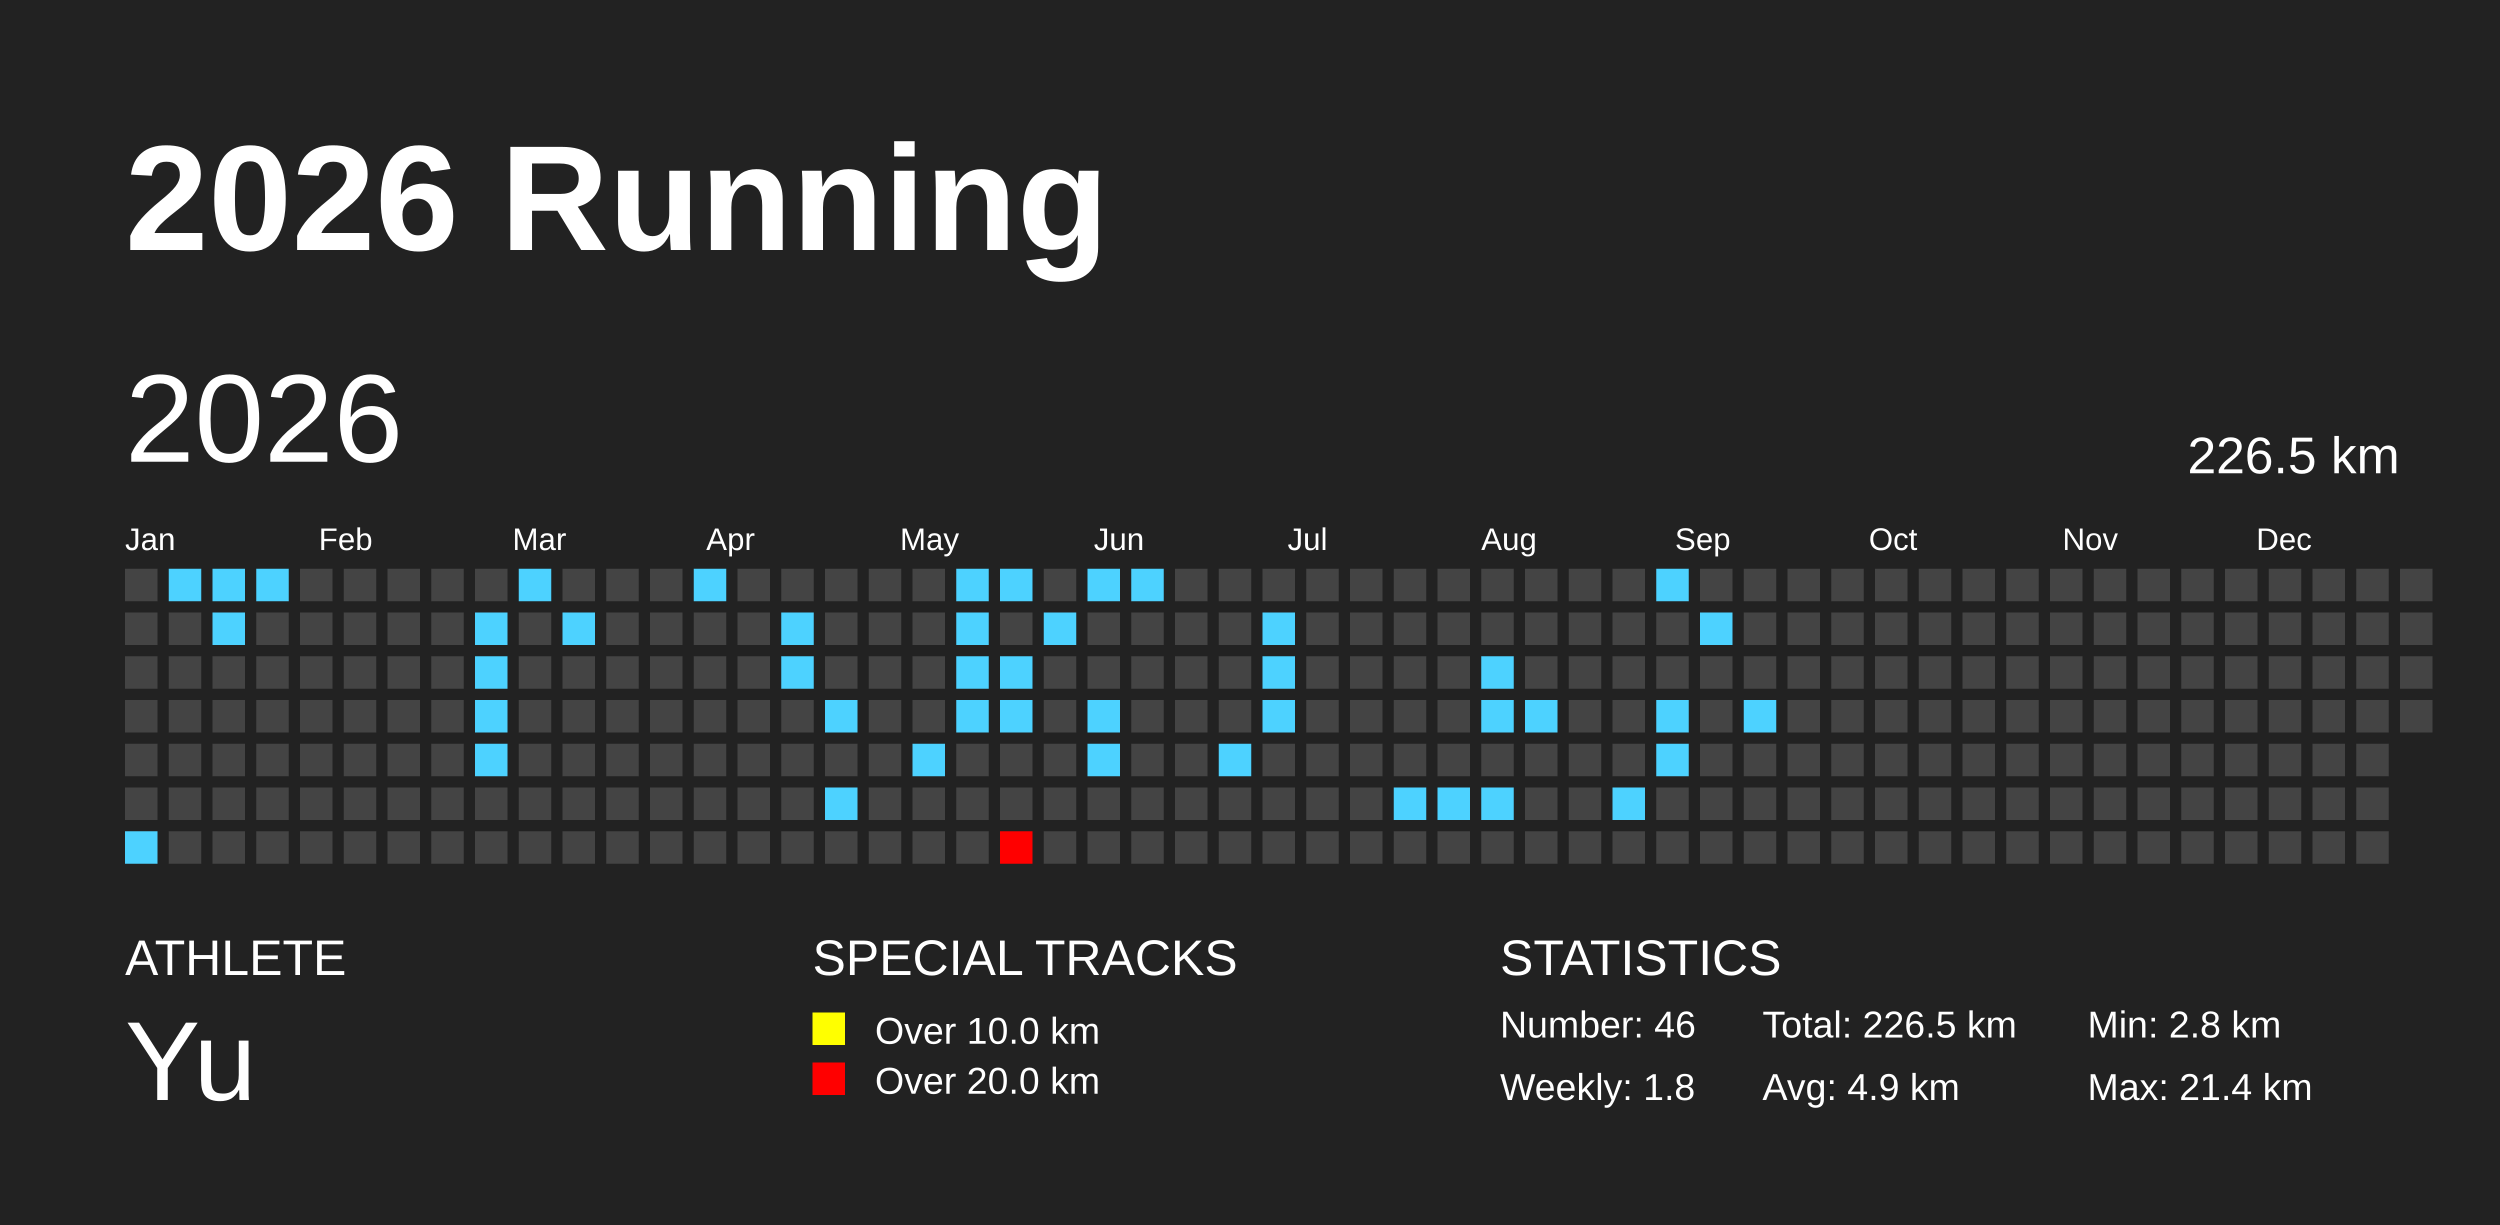
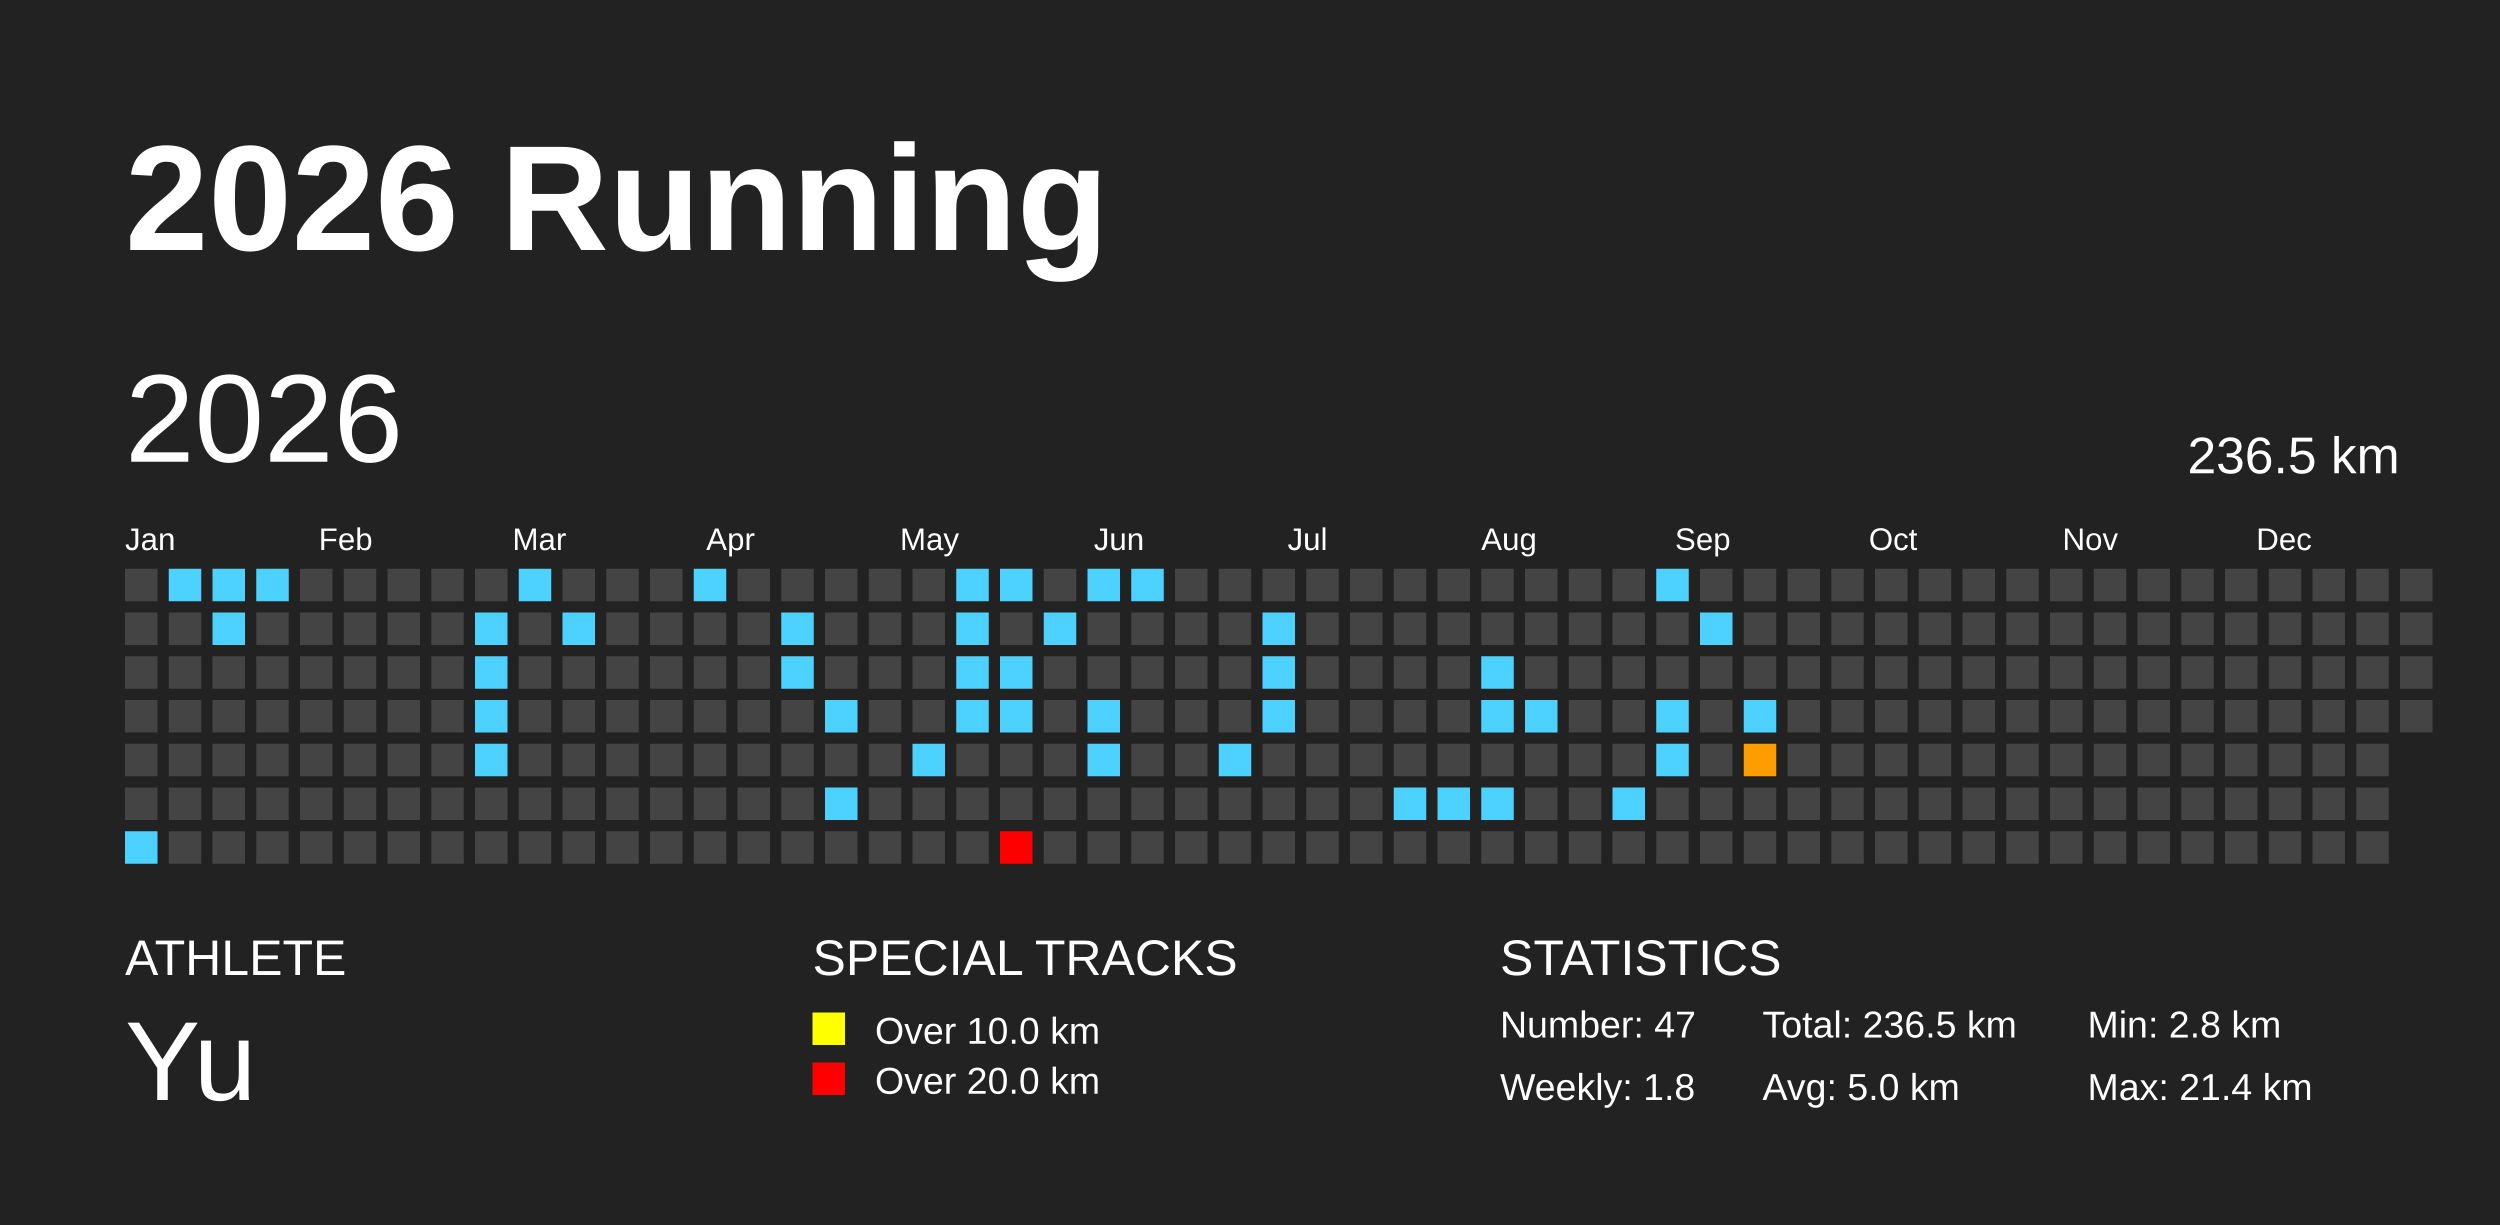
<svg xmlns="http://www.w3.org/2000/svg" baseProfile="full" height="98mm" version="1.1" viewBox="0,0,200,98" width="200mm">
  <defs />
  <rect fill="#222222" height="98" width="200" x="0" y="0" />
  <text fill="#FFFFFF" style="font-size:12px; font-family:Arial; font-weight:bold;" x="10" y="20">2026 Running</text>
  <text fill="#FFFFFF" style="font-size:4px; font-family:Arial" x="10" y="78">ATHLETE</text>
  <text fill="#FFFFFF" style="font-size:9px; font-family:Arial" x="10" y="88">Yu</text>
  <text fill="#FFFFFF" style="font-size:4px; font-family:Arial" x="65" y="78">SPECIAL TRACKS</text>
  <rect fill="yellow" height="2.6" width="2.6" x="65" y="81" />
  <text fill="#FFFFFF" style="font-size:3px; font-family:Arial" x="70" y="83.5">Over 10.0 km</text>
  <rect fill="red" height="2.6" width="2.6" x="65" y="85" />
  <text fill="#FFFFFF" style="font-size:3px; font-family:Arial" x="70" y="87.5">Over 20.0 km</text>
  <text fill="#FFFFFF" style="font-size:4px; font-family:Arial" x="120" y="78">STATISTICS</text>
-   <text fill="#FFFFFF" style="font-size:3px; font-family:Arial" x="120" y="83">Number: 46</text>
+   <text fill="#FFFFFF" style="font-size:3px; font-family:Arial" x="120" y="83">Number: 47</text>
  <text fill="#FFFFFF" style="font-size:3px; font-family:Arial" x="120" y="88">Weekly: 1.8</text>
-   <text fill="#FFFFFF" style="font-size:3px; font-family:Arial" x="141" y="83">Total: 226.5 km</text>
-   <text fill="#FFFFFF" style="font-size:3px; font-family:Arial" x="141" y="88">Avg: 4.9 km</text>
+   <text fill="#FFFFFF" style="font-size:3px; font-family:Arial" x="141" y="83">Total: 236.5 km</text>
+   <text fill="#FFFFFF" style="font-size:3px; font-family:Arial" x="141" y="88">Avg: 5.0 km</text>
  <text fill="#FFFFFF" style="font-size:3px; font-family:Arial" x="167" y="83">Min: 2.8 km</text>
  <text fill="#FFFFFF" style="font-size:3px; font-family:Arial" x="167" y="88">Max: 21.4 km</text>
  <text dominant-baseline="hanging" fill="#FFFFFF" style="font-size:10.0px; font-family:Arial;" x="10" y="30">2026</text>
-   <text dominant-baseline="hanging" fill="#FFFFFF" style="font-size:4.125px; font-family:Arial;" x="175" y="35">226.5 km</text>
+   <text dominant-baseline="hanging" fill="#FFFFFF" style="font-size:4.125px; font-family:Arial;" x="175" y="35">236.5 km</text>
  <text fill="#FFFFFF" style="font-size:2.5px; font-family:Arial" x="10.0" y="44">Jan</text>
  <text fill="#FFFFFF" style="font-size:2.5px; font-family:Arial" x="25.5" y="44">Feb</text>
  <text fill="#FFFFFF" style="font-size:2.5px; font-family:Arial" x="41.0" y="44">Mar</text>
  <text fill="#FFFFFF" style="font-size:2.5px; font-family:Arial" x="56.5" y="44">Apr</text>
  <text fill="#FFFFFF" style="font-size:2.5px; font-family:Arial" x="72.0" y="44">May</text>
  <text fill="#FFFFFF" style="font-size:2.5px; font-family:Arial" x="87.5" y="44">Jun</text>
  <text fill="#FFFFFF" style="font-size:2.5px; font-family:Arial" x="103.0" y="44">Jul</text>
  <text fill="#FFFFFF" style="font-size:2.5px; font-family:Arial" x="118.5" y="44">Aug</text>
  <text fill="#FFFFFF" style="font-size:2.5px; font-family:Arial" x="134.0" y="44">Sep</text>
  <text fill="#FFFFFF" style="font-size:2.5px; font-family:Arial" x="149.5" y="44">Oct</text>
  <text fill="#FFFFFF" style="font-size:2.5px; font-family:Arial" x="165.0" y="44">Nov</text>
  <text fill="#FFFFFF" style="font-size:2.5px; font-family:Arial" x="180.5" y="44">Dec</text>
  <rect fill="#444444" height="2.6" width="2.6" x="10.0" y="45.5" />
  <rect fill="#444444" height="2.6" width="2.6" x="10.0" y="49.0" />
  <rect fill="#444444" height="2.6" width="2.6" x="10.0" y="52.5" />
  <rect fill="#444444" height="2.6" width="2.6" x="10.0" y="56.0" />
  <rect fill="#444444" height="2.6" width="2.6" x="10.0" y="59.5" />
  <rect fill="#444444" height="2.6" width="2.6" x="10.0" y="63.0" />
  <rect fill="#4dd2ff" height="2.6" width="2.6" x="10.0" y="66.5" />
  <rect fill="#4dd2ff" height="2.6" width="2.6" x="13.5" y="45.5" />
  <rect fill="#444444" height="2.6" width="2.6" x="13.5" y="49.0" />
  <rect fill="#444444" height="2.6" width="2.6" x="13.5" y="52.5" />
  <rect fill="#444444" height="2.6" width="2.6" x="13.5" y="56.0" />
  <rect fill="#444444" height="2.6" width="2.6" x="13.5" y="59.5" />
  <rect fill="#444444" height="2.6" width="2.6" x="13.5" y="63.0" />
  <rect fill="#444444" height="2.6" width="2.6" x="13.5" y="66.5" />
  <rect fill="#4dd2ff" height="2.6" width="2.6" x="17.0" y="45.5" />
  <rect fill="#4dd2ff" height="2.6" width="2.6" x="17.0" y="49.0" />
  <rect fill="#444444" height="2.6" width="2.6" x="17.0" y="52.5" />
  <rect fill="#444444" height="2.6" width="2.6" x="17.0" y="56.0" />
  <rect fill="#444444" height="2.6" width="2.6" x="17.0" y="59.5" />
  <rect fill="#444444" height="2.6" width="2.6" x="17.0" y="63.0" />
  <rect fill="#444444" height="2.6" width="2.6" x="17.0" y="66.5" />
  <rect fill="#4dd2ff" height="2.6" width="2.6" x="20.5" y="45.5" />
  <rect fill="#444444" height="2.6" width="2.6" x="20.5" y="49.0" />
  <rect fill="#444444" height="2.6" width="2.6" x="20.5" y="52.5" />
  <rect fill="#444444" height="2.6" width="2.6" x="20.5" y="56.0" />
  <rect fill="#444444" height="2.6" width="2.6" x="20.5" y="59.5" />
  <rect fill="#444444" height="2.6" width="2.6" x="20.5" y="63.0" />
  <rect fill="#444444" height="2.6" width="2.6" x="20.5" y="66.5" />
  <rect fill="#444444" height="2.6" width="2.6" x="24.0" y="45.5" />
  <rect fill="#444444" height="2.6" width="2.6" x="24.0" y="49.0" />
  <rect fill="#444444" height="2.6" width="2.6" x="24.0" y="52.5" />
  <rect fill="#444444" height="2.6" width="2.6" x="24.0" y="56.0" />
  <rect fill="#444444" height="2.6" width="2.6" x="24.0" y="59.5" />
  <rect fill="#444444" height="2.6" width="2.6" x="24.0" y="63.0" />
  <rect fill="#444444" height="2.6" width="2.6" x="24.0" y="66.5" />
  <rect fill="#444444" height="2.6" width="2.6" x="27.5" y="45.5" />
  <rect fill="#444444" height="2.6" width="2.6" x="27.5" y="49.0" />
  <rect fill="#444444" height="2.6" width="2.6" x="27.5" y="52.5" />
  <rect fill="#444444" height="2.6" width="2.6" x="27.5" y="56.0" />
  <rect fill="#444444" height="2.6" width="2.6" x="27.5" y="59.5" />
  <rect fill="#444444" height="2.6" width="2.6" x="27.5" y="63.0" />
  <rect fill="#444444" height="2.6" width="2.6" x="27.5" y="66.5" />
  <rect fill="#444444" height="2.6" width="2.6" x="31.0" y="45.5" />
  <rect fill="#444444" height="2.6" width="2.6" x="31.0" y="49.0" />
  <rect fill="#444444" height="2.6" width="2.6" x="31.0" y="52.5" />
  <rect fill="#444444" height="2.6" width="2.6" x="31.0" y="56.0" />
  <rect fill="#444444" height="2.6" width="2.6" x="31.0" y="59.5" />
  <rect fill="#444444" height="2.6" width="2.6" x="31.0" y="63.0" />
  <rect fill="#444444" height="2.6" width="2.6" x="31.0" y="66.5" />
  <rect fill="#444444" height="2.6" width="2.6" x="34.5" y="45.5" />
  <rect fill="#444444" height="2.6" width="2.6" x="34.5" y="49.0" />
  <rect fill="#444444" height="2.6" width="2.6" x="34.5" y="52.5" />
  <rect fill="#444444" height="2.6" width="2.6" x="34.5" y="56.0" />
  <rect fill="#444444" height="2.6" width="2.6" x="34.5" y="59.5" />
  <rect fill="#444444" height="2.6" width="2.6" x="34.5" y="63.0" />
  <rect fill="#444444" height="2.6" width="2.6" x="34.5" y="66.5" />
  <rect fill="#444444" height="2.6" width="2.6" x="38.0" y="45.5" />
  <rect fill="#4dd2ff" height="2.6" width="2.6" x="38.0" y="49.0" />
  <rect fill="#4dd2ff" height="2.6" width="2.6" x="38.0" y="52.5" />
  <rect fill="#4dd2ff" height="2.6" width="2.6" x="38.0" y="56.0" />
  <rect fill="#4dd2ff" height="2.6" width="2.6" x="38.0" y="59.5" />
  <rect fill="#444444" height="2.6" width="2.6" x="38.0" y="63.0" />
  <rect fill="#444444" height="2.6" width="2.6" x="38.0" y="66.5" />
  <rect fill="#4dd2ff" height="2.6" width="2.6" x="41.5" y="45.5" />
  <rect fill="#444444" height="2.6" width="2.6" x="41.5" y="49.0" />
  <rect fill="#444444" height="2.6" width="2.6" x="41.5" y="52.5" />
  <rect fill="#444444" height="2.6" width="2.6" x="41.5" y="56.0" />
  <rect fill="#444444" height="2.6" width="2.6" x="41.5" y="59.5" />
  <rect fill="#444444" height="2.6" width="2.6" x="41.5" y="63.0" />
  <rect fill="#444444" height="2.6" width="2.6" x="41.5" y="66.5" />
  <rect fill="#444444" height="2.6" width="2.6" x="45.0" y="45.5" />
  <rect fill="#4dd2ff" height="2.6" width="2.6" x="45.0" y="49.0" />
  <rect fill="#444444" height="2.6" width="2.6" x="45.0" y="52.5" />
  <rect fill="#444444" height="2.6" width="2.6" x="45.0" y="56.0" />
  <rect fill="#444444" height="2.6" width="2.6" x="45.0" y="59.5" />
  <rect fill="#444444" height="2.6" width="2.6" x="45.0" y="63.0" />
  <rect fill="#444444" height="2.6" width="2.6" x="45.0" y="66.5" />
  <rect fill="#444444" height="2.6" width="2.6" x="48.5" y="45.5" />
  <rect fill="#444444" height="2.6" width="2.6" x="48.5" y="49.0" />
  <rect fill="#444444" height="2.6" width="2.6" x="48.5" y="52.5" />
  <rect fill="#444444" height="2.6" width="2.6" x="48.5" y="56.0" />
  <rect fill="#444444" height="2.6" width="2.6" x="48.5" y="59.5" />
  <rect fill="#444444" height="2.6" width="2.6" x="48.5" y="63.0" />
  <rect fill="#444444" height="2.6" width="2.6" x="48.5" y="66.5" />
  <rect fill="#444444" height="2.6" width="2.6" x="52.0" y="45.5" />
  <rect fill="#444444" height="2.6" width="2.6" x="52.0" y="49.0" />
  <rect fill="#444444" height="2.6" width="2.6" x="52.0" y="52.5" />
  <rect fill="#444444" height="2.6" width="2.6" x="52.0" y="56.0" />
  <rect fill="#444444" height="2.6" width="2.6" x="52.0" y="59.5" />
  <rect fill="#444444" height="2.6" width="2.6" x="52.0" y="63.0" />
  <rect fill="#444444" height="2.6" width="2.6" x="52.0" y="66.5" />
  <rect fill="#4dd2ff" height="2.6" width="2.6" x="55.5" y="45.5" />
  <rect fill="#444444" height="2.6" width="2.6" x="55.5" y="49.0" />
  <rect fill="#444444" height="2.6" width="2.6" x="55.5" y="52.5" />
  <rect fill="#444444" height="2.6" width="2.6" x="55.5" y="56.0" />
  <rect fill="#444444" height="2.6" width="2.6" x="55.5" y="59.5" />
  <rect fill="#444444" height="2.6" width="2.6" x="55.5" y="63.0" />
  <rect fill="#444444" height="2.6" width="2.6" x="55.5" y="66.5" />
  <rect fill="#444444" height="2.6" width="2.6" x="59.0" y="45.5" />
  <rect fill="#444444" height="2.6" width="2.6" x="59.0" y="49.0" />
  <rect fill="#444444" height="2.6" width="2.6" x="59.0" y="52.5" />
  <rect fill="#444444" height="2.6" width="2.6" x="59.0" y="56.0" />
  <rect fill="#444444" height="2.6" width="2.6" x="59.0" y="59.5" />
  <rect fill="#444444" height="2.6" width="2.6" x="59.0" y="63.0" />
  <rect fill="#444444" height="2.6" width="2.6" x="59.0" y="66.5" />
  <rect fill="#444444" height="2.6" width="2.6" x="62.5" y="45.5" />
  <rect fill="#4dd2ff" height="2.6" width="2.6" x="62.5" y="49.0" />
  <rect fill="#4dd2ff" height="2.6" width="2.6" x="62.5" y="52.5" />
  <rect fill="#444444" height="2.6" width="2.6" x="62.5" y="56.0" />
  <rect fill="#444444" height="2.6" width="2.6" x="62.5" y="59.5" />
  <rect fill="#444444" height="2.6" width="2.6" x="62.5" y="63.0" />
  <rect fill="#444444" height="2.6" width="2.6" x="62.5" y="66.5" />
  <rect fill="#444444" height="2.6" width="2.6" x="66.0" y="45.5" />
  <rect fill="#444444" height="2.6" width="2.6" x="66.0" y="49.0" />
  <rect fill="#444444" height="2.6" width="2.6" x="66.0" y="52.5" />
  <rect fill="#4dd2ff" height="2.6" width="2.6" x="66.0" y="56.0" />
  <rect fill="#444444" height="2.6" width="2.6" x="66.0" y="59.5" />
  <rect fill="#4dd2ff" height="2.6" width="2.6" x="66.0" y="63.0" />
  <rect fill="#444444" height="2.6" width="2.6" x="66.0" y="66.5" />
  <rect fill="#444444" height="2.6" width="2.6" x="69.5" y="45.5" />
  <rect fill="#444444" height="2.6" width="2.6" x="69.5" y="49.0" />
  <rect fill="#444444" height="2.6" width="2.6" x="69.5" y="52.5" />
  <rect fill="#444444" height="2.6" width="2.6" x="69.5" y="56.0" />
  <rect fill="#444444" height="2.6" width="2.6" x="69.5" y="59.5" />
  <rect fill="#444444" height="2.6" width="2.6" x="69.5" y="63.0" />
  <rect fill="#444444" height="2.6" width="2.6" x="69.5" y="66.5" />
  <rect fill="#444444" height="2.6" width="2.6" x="73.0" y="45.5" />
  <rect fill="#444444" height="2.6" width="2.6" x="73.0" y="49.0" />
  <rect fill="#444444" height="2.6" width="2.6" x="73.0" y="52.5" />
  <rect fill="#444444" height="2.6" width="2.6" x="73.0" y="56.0" />
  <rect fill="#4dd2ff" height="2.6" width="2.6" x="73.0" y="59.5" />
  <rect fill="#444444" height="2.6" width="2.6" x="73.0" y="63.0" />
  <rect fill="#444444" height="2.6" width="2.6" x="73.0" y="66.5" />
  <rect fill="#4dd2ff" height="2.6" width="2.6" x="76.5" y="45.5" />
  <rect fill="#4dd2ff" height="2.6" width="2.6" x="76.5" y="49.0" />
  <rect fill="#4dd2ff" height="2.6" width="2.6" x="76.5" y="52.5" />
  <rect fill="#4dd2ff" height="2.6" width="2.6" x="76.5" y="56.0" />
  <rect fill="#444444" height="2.6" width="2.6" x="76.5" y="59.5" />
  <rect fill="#444444" height="2.6" width="2.6" x="76.5" y="63.0" />
  <rect fill="#444444" height="2.6" width="2.6" x="76.5" y="66.5" />
  <rect fill="#4dd2ff" height="2.6" width="2.6" x="80.0" y="45.5" />
  <rect fill="#444444" height="2.6" width="2.6" x="80.0" y="49.0" />
  <rect fill="#4dd2ff" height="2.6" width="2.6" x="80.0" y="52.5" />
  <rect fill="#4dd2ff" height="2.6" width="2.6" x="80.0" y="56.0" />
  <rect fill="#444444" height="2.6" width="2.6" x="80.0" y="59.5" />
  <rect fill="#444444" height="2.6" width="2.6" x="80.0" y="63.0" />
  <rect fill="red" height="2.6" width="2.6" x="80.0" y="66.5" />
  <rect fill="#444444" height="2.6" width="2.6" x="83.5" y="45.5" />
  <rect fill="#4dd2ff" height="2.6" width="2.6" x="83.5" y="49.0" />
  <rect fill="#444444" height="2.6" width="2.6" x="83.5" y="52.5" />
  <rect fill="#444444" height="2.6" width="2.6" x="83.5" y="56.0" />
  <rect fill="#444444" height="2.6" width="2.6" x="83.5" y="59.5" />
  <rect fill="#444444" height="2.6" width="2.6" x="83.5" y="63.0" />
  <rect fill="#444444" height="2.6" width="2.6" x="83.5" y="66.5" />
  <rect fill="#4dd2ff" height="2.6" width="2.6" x="87.0" y="45.5" />
  <rect fill="#444444" height="2.6" width="2.6" x="87.0" y="49.0" />
  <rect fill="#444444" height="2.6" width="2.6" x="87.0" y="52.5" />
  <rect fill="#4dd2ff" height="2.6" width="2.6" x="87.0" y="56.0" />
  <rect fill="#4dd2ff" height="2.6" width="2.6" x="87.0" y="59.5" />
  <rect fill="#444444" height="2.6" width="2.6" x="87.0" y="63.0" />
  <rect fill="#444444" height="2.6" width="2.6" x="87.0" y="66.5" />
  <rect fill="#4dd2ff" height="2.6" width="2.6" x="90.5" y="45.5" />
  <rect fill="#444444" height="2.6" width="2.6" x="90.5" y="49.0" />
  <rect fill="#444444" height="2.6" width="2.6" x="90.5" y="52.5" />
  <rect fill="#444444" height="2.6" width="2.6" x="90.5" y="56.0" />
  <rect fill="#444444" height="2.6" width="2.6" x="90.5" y="59.5" />
  <rect fill="#444444" height="2.6" width="2.6" x="90.5" y="63.0" />
  <rect fill="#444444" height="2.6" width="2.6" x="90.5" y="66.5" />
  <rect fill="#444444" height="2.6" width="2.6" x="94.0" y="45.5" />
  <rect fill="#444444" height="2.6" width="2.6" x="94.0" y="49.0" />
  <rect fill="#444444" height="2.6" width="2.6" x="94.0" y="52.5" />
  <rect fill="#444444" height="2.6" width="2.6" x="94.0" y="56.0" />
  <rect fill="#444444" height="2.6" width="2.6" x="94.0" y="59.5" />
  <rect fill="#444444" height="2.6" width="2.6" x="94.0" y="63.0" />
  <rect fill="#444444" height="2.6" width="2.6" x="94.0" y="66.5" />
  <rect fill="#444444" height="2.6" width="2.6" x="97.5" y="45.5" />
  <rect fill="#444444" height="2.6" width="2.6" x="97.5" y="49.0" />
  <rect fill="#444444" height="2.6" width="2.6" x="97.5" y="52.5" />
  <rect fill="#444444" height="2.6" width="2.6" x="97.5" y="56.0" />
  <rect fill="#4dd2ff" height="2.6" width="2.6" x="97.5" y="59.5" />
  <rect fill="#444444" height="2.6" width="2.6" x="97.5" y="63.0" />
  <rect fill="#444444" height="2.6" width="2.6" x="97.5" y="66.5" />
  <rect fill="#444444" height="2.6" width="2.6" x="101.0" y="45.5" />
  <rect fill="#4dd2ff" height="2.6" width="2.6" x="101.0" y="49.0" />
  <rect fill="#4dd2ff" height="2.6" width="2.6" x="101.0" y="52.5" />
  <rect fill="#4dd2ff" height="2.6" width="2.6" x="101.0" y="56.0" />
  <rect fill="#444444" height="2.6" width="2.6" x="101.0" y="59.5" />
  <rect fill="#444444" height="2.6" width="2.6" x="101.0" y="63.0" />
  <rect fill="#444444" height="2.6" width="2.6" x="101.0" y="66.5" />
  <rect fill="#444444" height="2.6" width="2.6" x="104.5" y="45.5" />
  <rect fill="#444444" height="2.6" width="2.6" x="104.5" y="49.0" />
  <rect fill="#444444" height="2.6" width="2.6" x="104.5" y="52.5" />
  <rect fill="#444444" height="2.6" width="2.6" x="104.5" y="56.0" />
  <rect fill="#444444" height="2.6" width="2.6" x="104.5" y="59.5" />
  <rect fill="#444444" height="2.6" width="2.6" x="104.5" y="63.0" />
  <rect fill="#444444" height="2.6" width="2.6" x="104.5" y="66.5" />
  <rect fill="#444444" height="2.6" width="2.6" x="108.0" y="45.5" />
  <rect fill="#444444" height="2.6" width="2.6" x="108.0" y="49.0" />
  <rect fill="#444444" height="2.6" width="2.6" x="108.0" y="52.5" />
  <rect fill="#444444" height="2.6" width="2.6" x="108.0" y="56.0" />
  <rect fill="#444444" height="2.6" width="2.6" x="108.0" y="59.5" />
  <rect fill="#444444" height="2.6" width="2.6" x="108.0" y="63.0" />
  <rect fill="#444444" height="2.6" width="2.6" x="108.0" y="66.5" />
  <rect fill="#444444" height="2.6" width="2.6" x="111.5" y="45.5" />
  <rect fill="#444444" height="2.6" width="2.6" x="111.5" y="49.0" />
  <rect fill="#444444" height="2.6" width="2.6" x="111.5" y="52.5" />
  <rect fill="#444444" height="2.6" width="2.6" x="111.5" y="56.0" />
  <rect fill="#444444" height="2.6" width="2.6" x="111.5" y="59.5" />
  <rect fill="#4dd2ff" height="2.6" width="2.6" x="111.5" y="63.0" />
  <rect fill="#444444" height="2.6" width="2.6" x="111.5" y="66.5" />
  <rect fill="#444444" height="2.6" width="2.6" x="115.0" y="45.5" />
  <rect fill="#444444" height="2.6" width="2.6" x="115.0" y="49.0" />
  <rect fill="#444444" height="2.6" width="2.6" x="115.0" y="52.5" />
  <rect fill="#444444" height="2.6" width="2.6" x="115.0" y="56.0" />
  <rect fill="#444444" height="2.6" width="2.6" x="115.0" y="59.5" />
  <rect fill="#4dd2ff" height="2.6" width="2.6" x="115.0" y="63.0" />
  <rect fill="#444444" height="2.6" width="2.6" x="115.0" y="66.5" />
  <rect fill="#444444" height="2.6" width="2.6" x="118.5" y="45.5" />
  <rect fill="#444444" height="2.6" width="2.6" x="118.5" y="49.0" />
  <rect fill="#4dd2ff" height="2.6" width="2.6" x="118.5" y="52.5" />
  <rect fill="#4dd2ff" height="2.6" width="2.6" x="118.5" y="56.0" />
  <rect fill="#444444" height="2.6" width="2.6" x="118.5" y="59.5" />
  <rect fill="#4dd2ff" height="2.6" width="2.6" x="118.5" y="63.0" />
  <rect fill="#444444" height="2.6" width="2.6" x="118.5" y="66.5" />
  <rect fill="#444444" height="2.6" width="2.6" x="122.0" y="45.5" />
  <rect fill="#444444" height="2.6" width="2.6" x="122.0" y="49.0" />
  <rect fill="#444444" height="2.6" width="2.6" x="122.0" y="52.5" />
  <rect fill="#4dd2ff" height="2.6" width="2.6" x="122.0" y="56.0" />
  <rect fill="#444444" height="2.6" width="2.6" x="122.0" y="59.5" />
  <rect fill="#444444" height="2.6" width="2.6" x="122.0" y="63.0" />
  <rect fill="#444444" height="2.6" width="2.6" x="122.0" y="66.5" />
  <rect fill="#444444" height="2.6" width="2.6" x="125.5" y="45.5" />
  <rect fill="#444444" height="2.6" width="2.6" x="125.5" y="49.0" />
  <rect fill="#444444" height="2.6" width="2.6" x="125.5" y="52.5" />
  <rect fill="#444444" height="2.6" width="2.6" x="125.5" y="56.0" />
  <rect fill="#444444" height="2.6" width="2.6" x="125.5" y="59.5" />
  <rect fill="#444444" height="2.6" width="2.6" x="125.5" y="63.0" />
  <rect fill="#444444" height="2.6" width="2.6" x="125.5" y="66.5" />
  <rect fill="#444444" height="2.6" width="2.6" x="129.0" y="45.5" />
  <rect fill="#444444" height="2.6" width="2.6" x="129.0" y="49.0" />
  <rect fill="#444444" height="2.6" width="2.6" x="129.0" y="52.5" />
  <rect fill="#444444" height="2.6" width="2.6" x="129.0" y="56.0" />
  <rect fill="#444444" height="2.6" width="2.6" x="129.0" y="59.5" />
  <rect fill="#4dd2ff" height="2.6" width="2.6" x="129.0" y="63.0" />
  <rect fill="#444444" height="2.6" width="2.6" x="129.0" y="66.5" />
  <rect fill="#4dd2ff" height="2.6" width="2.6" x="132.5" y="45.5" />
  <rect fill="#444444" height="2.6" width="2.6" x="132.5" y="49.0" />
  <rect fill="#444444" height="2.6" width="2.6" x="132.5" y="52.5" />
  <rect fill="#4dd2ff" height="2.6" width="2.6" x="132.5" y="56.0" />
  <rect fill="#4dd2ff" height="2.6" width="2.6" x="132.5" y="59.5" />
  <rect fill="#444444" height="2.6" width="2.6" x="132.5" y="63.0" />
  <rect fill="#444444" height="2.6" width="2.6" x="132.5" y="66.5" />
  <rect fill="#444444" height="2.6" width="2.6" x="136.0" y="45.5" />
  <rect fill="#4dd2ff" height="2.6" width="2.6" x="136.0" y="49.0" />
  <rect fill="#444444" height="2.6" width="2.6" x="136.0" y="52.5" />
  <rect fill="#444444" height="2.6" width="2.6" x="136.0" y="56.0" />
  <rect fill="#444444" height="2.6" width="2.6" x="136.0" y="59.5" />
  <rect fill="#444444" height="2.6" width="2.6" x="136.0" y="63.0" />
  <rect fill="#444444" height="2.6" width="2.6" x="136.0" y="66.5" />
  <rect fill="#444444" height="2.6" width="2.6" x="139.5" y="45.5" />
  <rect fill="#444444" height="2.6" width="2.6" x="139.5" y="49.0" />
  <rect fill="#444444" height="2.6" width="2.6" x="139.5" y="52.5" />
  <rect fill="#4dd2ff" height="2.6" width="2.6" x="139.5" y="56.0" />
-   <rect fill="#444444" height="2.6" width="2.6" x="139.5" y="59.5" />
+   <rect fill="#ff9c00" height="2.6" width="2.6" x="139.5" y="59.5" />
  <rect fill="#444444" height="2.6" width="2.6" x="139.5" y="63.0" />
  <rect fill="#444444" height="2.6" width="2.6" x="139.5" y="66.5" />
  <rect fill="#444444" height="2.6" width="2.6" x="143.0" y="45.5" />
  <rect fill="#444444" height="2.6" width="2.6" x="143.0" y="49.0" />
  <rect fill="#444444" height="2.6" width="2.6" x="143.0" y="52.5" />
  <rect fill="#444444" height="2.6" width="2.6" x="143.0" y="56.0" />
  <rect fill="#444444" height="2.6" width="2.6" x="143.0" y="59.5" />
  <rect fill="#444444" height="2.6" width="2.6" x="143.0" y="63.0" />
  <rect fill="#444444" height="2.6" width="2.6" x="143.0" y="66.5" />
  <rect fill="#444444" height="2.6" width="2.6" x="146.5" y="45.5" />
  <rect fill="#444444" height="2.6" width="2.6" x="146.5" y="49.0" />
  <rect fill="#444444" height="2.6" width="2.6" x="146.5" y="52.5" />
  <rect fill="#444444" height="2.6" width="2.6" x="146.5" y="56.0" />
  <rect fill="#444444" height="2.6" width="2.6" x="146.5" y="59.5" />
  <rect fill="#444444" height="2.6" width="2.6" x="146.5" y="63.0" />
  <rect fill="#444444" height="2.6" width="2.6" x="146.5" y="66.5" />
  <rect fill="#444444" height="2.6" width="2.6" x="150.0" y="45.5" />
  <rect fill="#444444" height="2.6" width="2.6" x="150.0" y="49.0" />
  <rect fill="#444444" height="2.6" width="2.6" x="150.0" y="52.5" />
  <rect fill="#444444" height="2.6" width="2.6" x="150.0" y="56.0" />
  <rect fill="#444444" height="2.6" width="2.6" x="150.0" y="59.5" />
  <rect fill="#444444" height="2.6" width="2.6" x="150.0" y="63.0" />
  <rect fill="#444444" height="2.6" width="2.6" x="150.0" y="66.5" />
  <rect fill="#444444" height="2.6" width="2.6" x="153.5" y="45.5" />
  <rect fill="#444444" height="2.6" width="2.6" x="153.5" y="49.0" />
  <rect fill="#444444" height="2.6" width="2.6" x="153.5" y="52.5" />
  <rect fill="#444444" height="2.6" width="2.6" x="153.5" y="56.0" />
  <rect fill="#444444" height="2.6" width="2.6" x="153.5" y="59.5" />
  <rect fill="#444444" height="2.6" width="2.6" x="153.5" y="63.0" />
  <rect fill="#444444" height="2.6" width="2.6" x="153.5" y="66.5" />
  <rect fill="#444444" height="2.6" width="2.6" x="157.0" y="45.5" />
  <rect fill="#444444" height="2.6" width="2.6" x="157.0" y="49.0" />
  <rect fill="#444444" height="2.6" width="2.6" x="157.0" y="52.5" />
  <rect fill="#444444" height="2.6" width="2.6" x="157.0" y="56.0" />
  <rect fill="#444444" height="2.6" width="2.6" x="157.0" y="59.5" />
  <rect fill="#444444" height="2.6" width="2.6" x="157.0" y="63.0" />
  <rect fill="#444444" height="2.6" width="2.6" x="157.0" y="66.5" />
  <rect fill="#444444" height="2.6" width="2.6" x="160.5" y="45.5" />
  <rect fill="#444444" height="2.6" width="2.6" x="160.5" y="49.0" />
  <rect fill="#444444" height="2.6" width="2.6" x="160.5" y="52.5" />
  <rect fill="#444444" height="2.6" width="2.6" x="160.5" y="56.0" />
  <rect fill="#444444" height="2.6" width="2.6" x="160.5" y="59.5" />
  <rect fill="#444444" height="2.6" width="2.6" x="160.5" y="63.0" />
  <rect fill="#444444" height="2.6" width="2.6" x="160.5" y="66.5" />
  <rect fill="#444444" height="2.6" width="2.6" x="164.0" y="45.5" />
  <rect fill="#444444" height="2.6" width="2.6" x="164.0" y="49.0" />
  <rect fill="#444444" height="2.6" width="2.6" x="164.0" y="52.5" />
  <rect fill="#444444" height="2.6" width="2.6" x="164.0" y="56.0" />
  <rect fill="#444444" height="2.6" width="2.6" x="164.0" y="59.5" />
  <rect fill="#444444" height="2.6" width="2.6" x="164.0" y="63.0" />
  <rect fill="#444444" height="2.6" width="2.6" x="164.0" y="66.5" />
  <rect fill="#444444" height="2.6" width="2.6" x="167.5" y="45.5" />
  <rect fill="#444444" height="2.6" width="2.6" x="167.5" y="49.0" />
  <rect fill="#444444" height="2.6" width="2.6" x="167.5" y="52.5" />
  <rect fill="#444444" height="2.6" width="2.6" x="167.5" y="56.0" />
  <rect fill="#444444" height="2.6" width="2.6" x="167.5" y="59.5" />
  <rect fill="#444444" height="2.6" width="2.6" x="167.5" y="63.0" />
  <rect fill="#444444" height="2.6" width="2.6" x="167.5" y="66.5" />
  <rect fill="#444444" height="2.6" width="2.6" x="171.0" y="45.5" />
  <rect fill="#444444" height="2.6" width="2.6" x="171.0" y="49.0" />
  <rect fill="#444444" height="2.6" width="2.6" x="171.0" y="52.5" />
  <rect fill="#444444" height="2.6" width="2.6" x="171.0" y="56.0" />
  <rect fill="#444444" height="2.6" width="2.6" x="171.0" y="59.5" />
  <rect fill="#444444" height="2.6" width="2.6" x="171.0" y="63.0" />
  <rect fill="#444444" height="2.6" width="2.6" x="171.0" y="66.5" />
  <rect fill="#444444" height="2.6" width="2.6" x="174.5" y="45.5" />
  <rect fill="#444444" height="2.6" width="2.6" x="174.5" y="49.0" />
  <rect fill="#444444" height="2.6" width="2.6" x="174.5" y="52.5" />
  <rect fill="#444444" height="2.6" width="2.6" x="174.5" y="56.0" />
  <rect fill="#444444" height="2.6" width="2.6" x="174.5" y="59.5" />
  <rect fill="#444444" height="2.6" width="2.6" x="174.5" y="63.0" />
  <rect fill="#444444" height="2.6" width="2.6" x="174.5" y="66.5" />
  <rect fill="#444444" height="2.6" width="2.6" x="178.0" y="45.5" />
  <rect fill="#444444" height="2.6" width="2.6" x="178.0" y="49.0" />
  <rect fill="#444444" height="2.6" width="2.6" x="178.0" y="52.5" />
  <rect fill="#444444" height="2.6" width="2.6" x="178.0" y="56.0" />
  <rect fill="#444444" height="2.6" width="2.6" x="178.0" y="59.5" />
  <rect fill="#444444" height="2.6" width="2.6" x="178.0" y="63.0" />
  <rect fill="#444444" height="2.6" width="2.6" x="178.0" y="66.5" />
  <rect fill="#444444" height="2.6" width="2.6" x="181.5" y="45.5" />
  <rect fill="#444444" height="2.6" width="2.6" x="181.5" y="49.0" />
  <rect fill="#444444" height="2.6" width="2.6" x="181.5" y="52.5" />
  <rect fill="#444444" height="2.6" width="2.6" x="181.5" y="56.0" />
  <rect fill="#444444" height="2.6" width="2.6" x="181.5" y="59.5" />
  <rect fill="#444444" height="2.6" width="2.6" x="181.5" y="63.0" />
  <rect fill="#444444" height="2.6" width="2.6" x="181.5" y="66.5" />
  <rect fill="#444444" height="2.6" width="2.6" x="185.0" y="45.5" />
  <rect fill="#444444" height="2.6" width="2.6" x="185.0" y="49.0" />
  <rect fill="#444444" height="2.6" width="2.6" x="185.0" y="52.5" />
  <rect fill="#444444" height="2.6" width="2.6" x="185.0" y="56.0" />
  <rect fill="#444444" height="2.6" width="2.6" x="185.0" y="59.5" />
  <rect fill="#444444" height="2.6" width="2.6" x="185.0" y="63.0" />
  <rect fill="#444444" height="2.6" width="2.6" x="185.0" y="66.5" />
  <rect fill="#444444" height="2.6" width="2.6" x="188.5" y="45.5" />
  <rect fill="#444444" height="2.6" width="2.6" x="188.5" y="49.0" />
  <rect fill="#444444" height="2.6" width="2.6" x="188.5" y="52.5" />
  <rect fill="#444444" height="2.6" width="2.6" x="188.5" y="56.0" />
  <rect fill="#444444" height="2.6" width="2.6" x="188.5" y="59.5" />
  <rect fill="#444444" height="2.6" width="2.6" x="188.5" y="63.0" />
  <rect fill="#444444" height="2.6" width="2.6" x="188.5" y="66.5" />
  <rect fill="#444444" height="2.6" width="2.6" x="192.0" y="45.5" />
  <rect fill="#444444" height="2.6" width="2.6" x="192.0" y="49.0" />
  <rect fill="#444444" height="2.6" width="2.6" x="192.0" y="52.5" />
  <rect fill="#444444" height="2.6" width="2.6" x="192.0" y="56.0" />
</svg>
